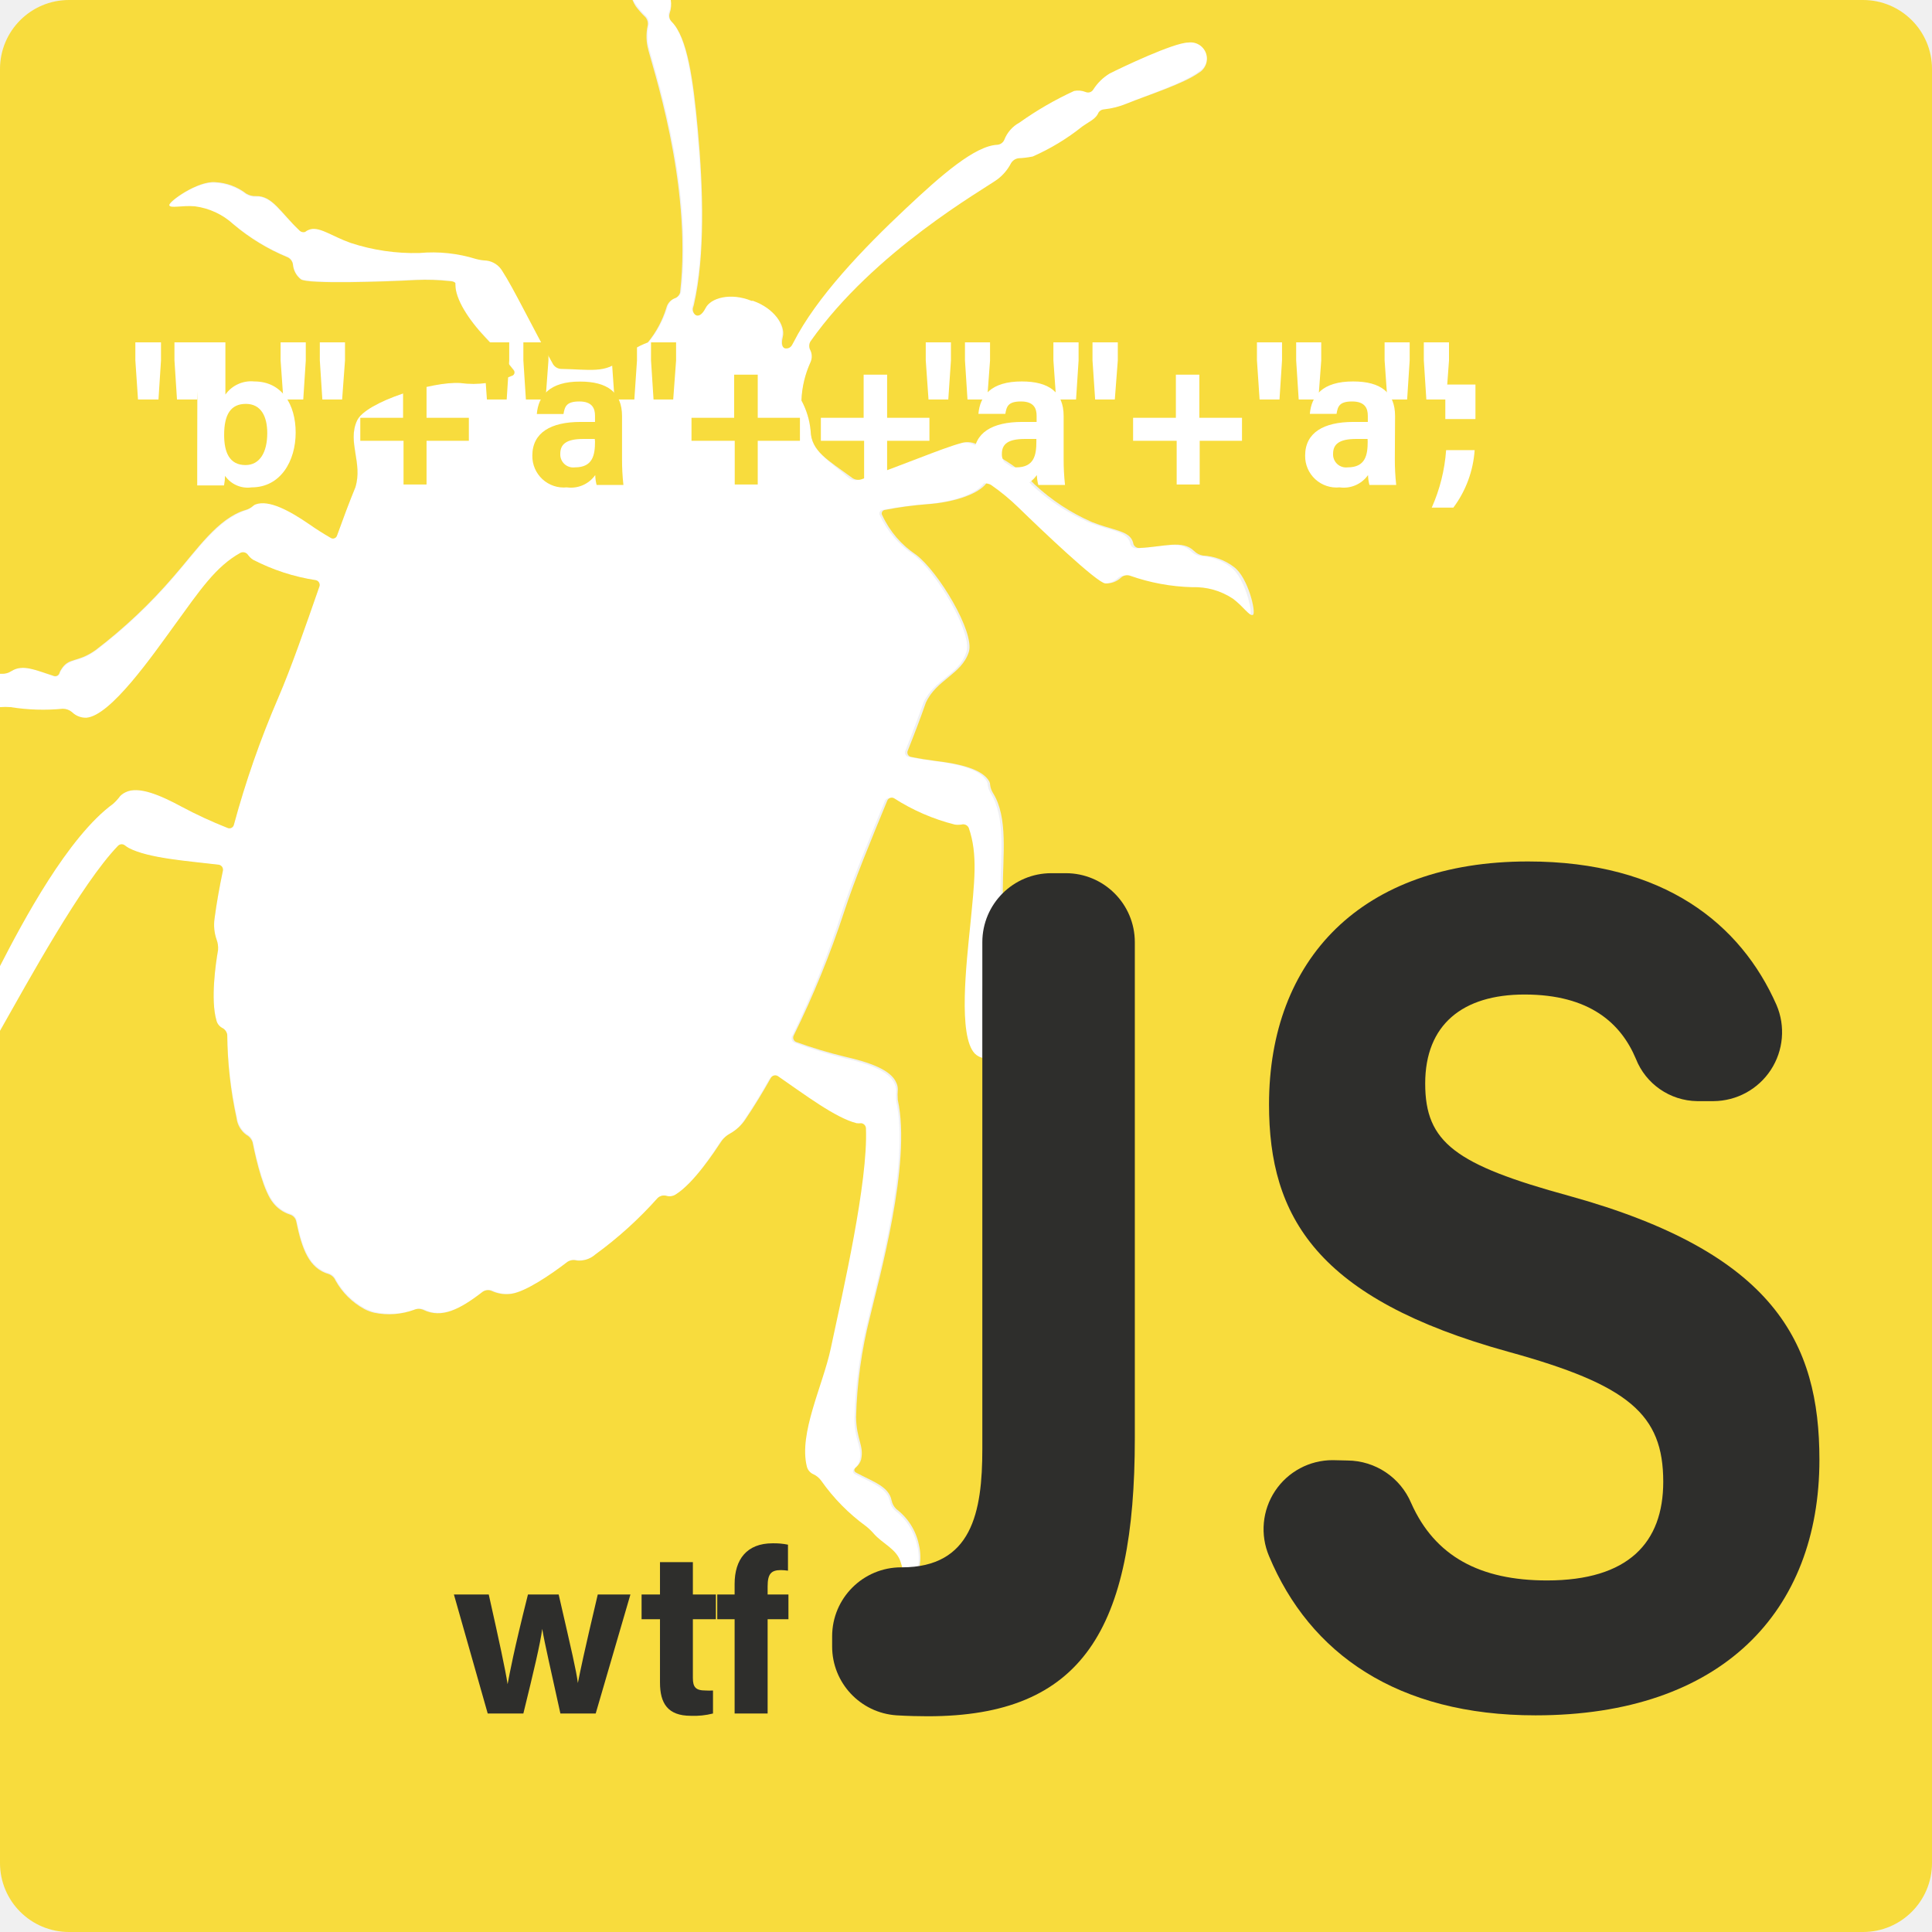
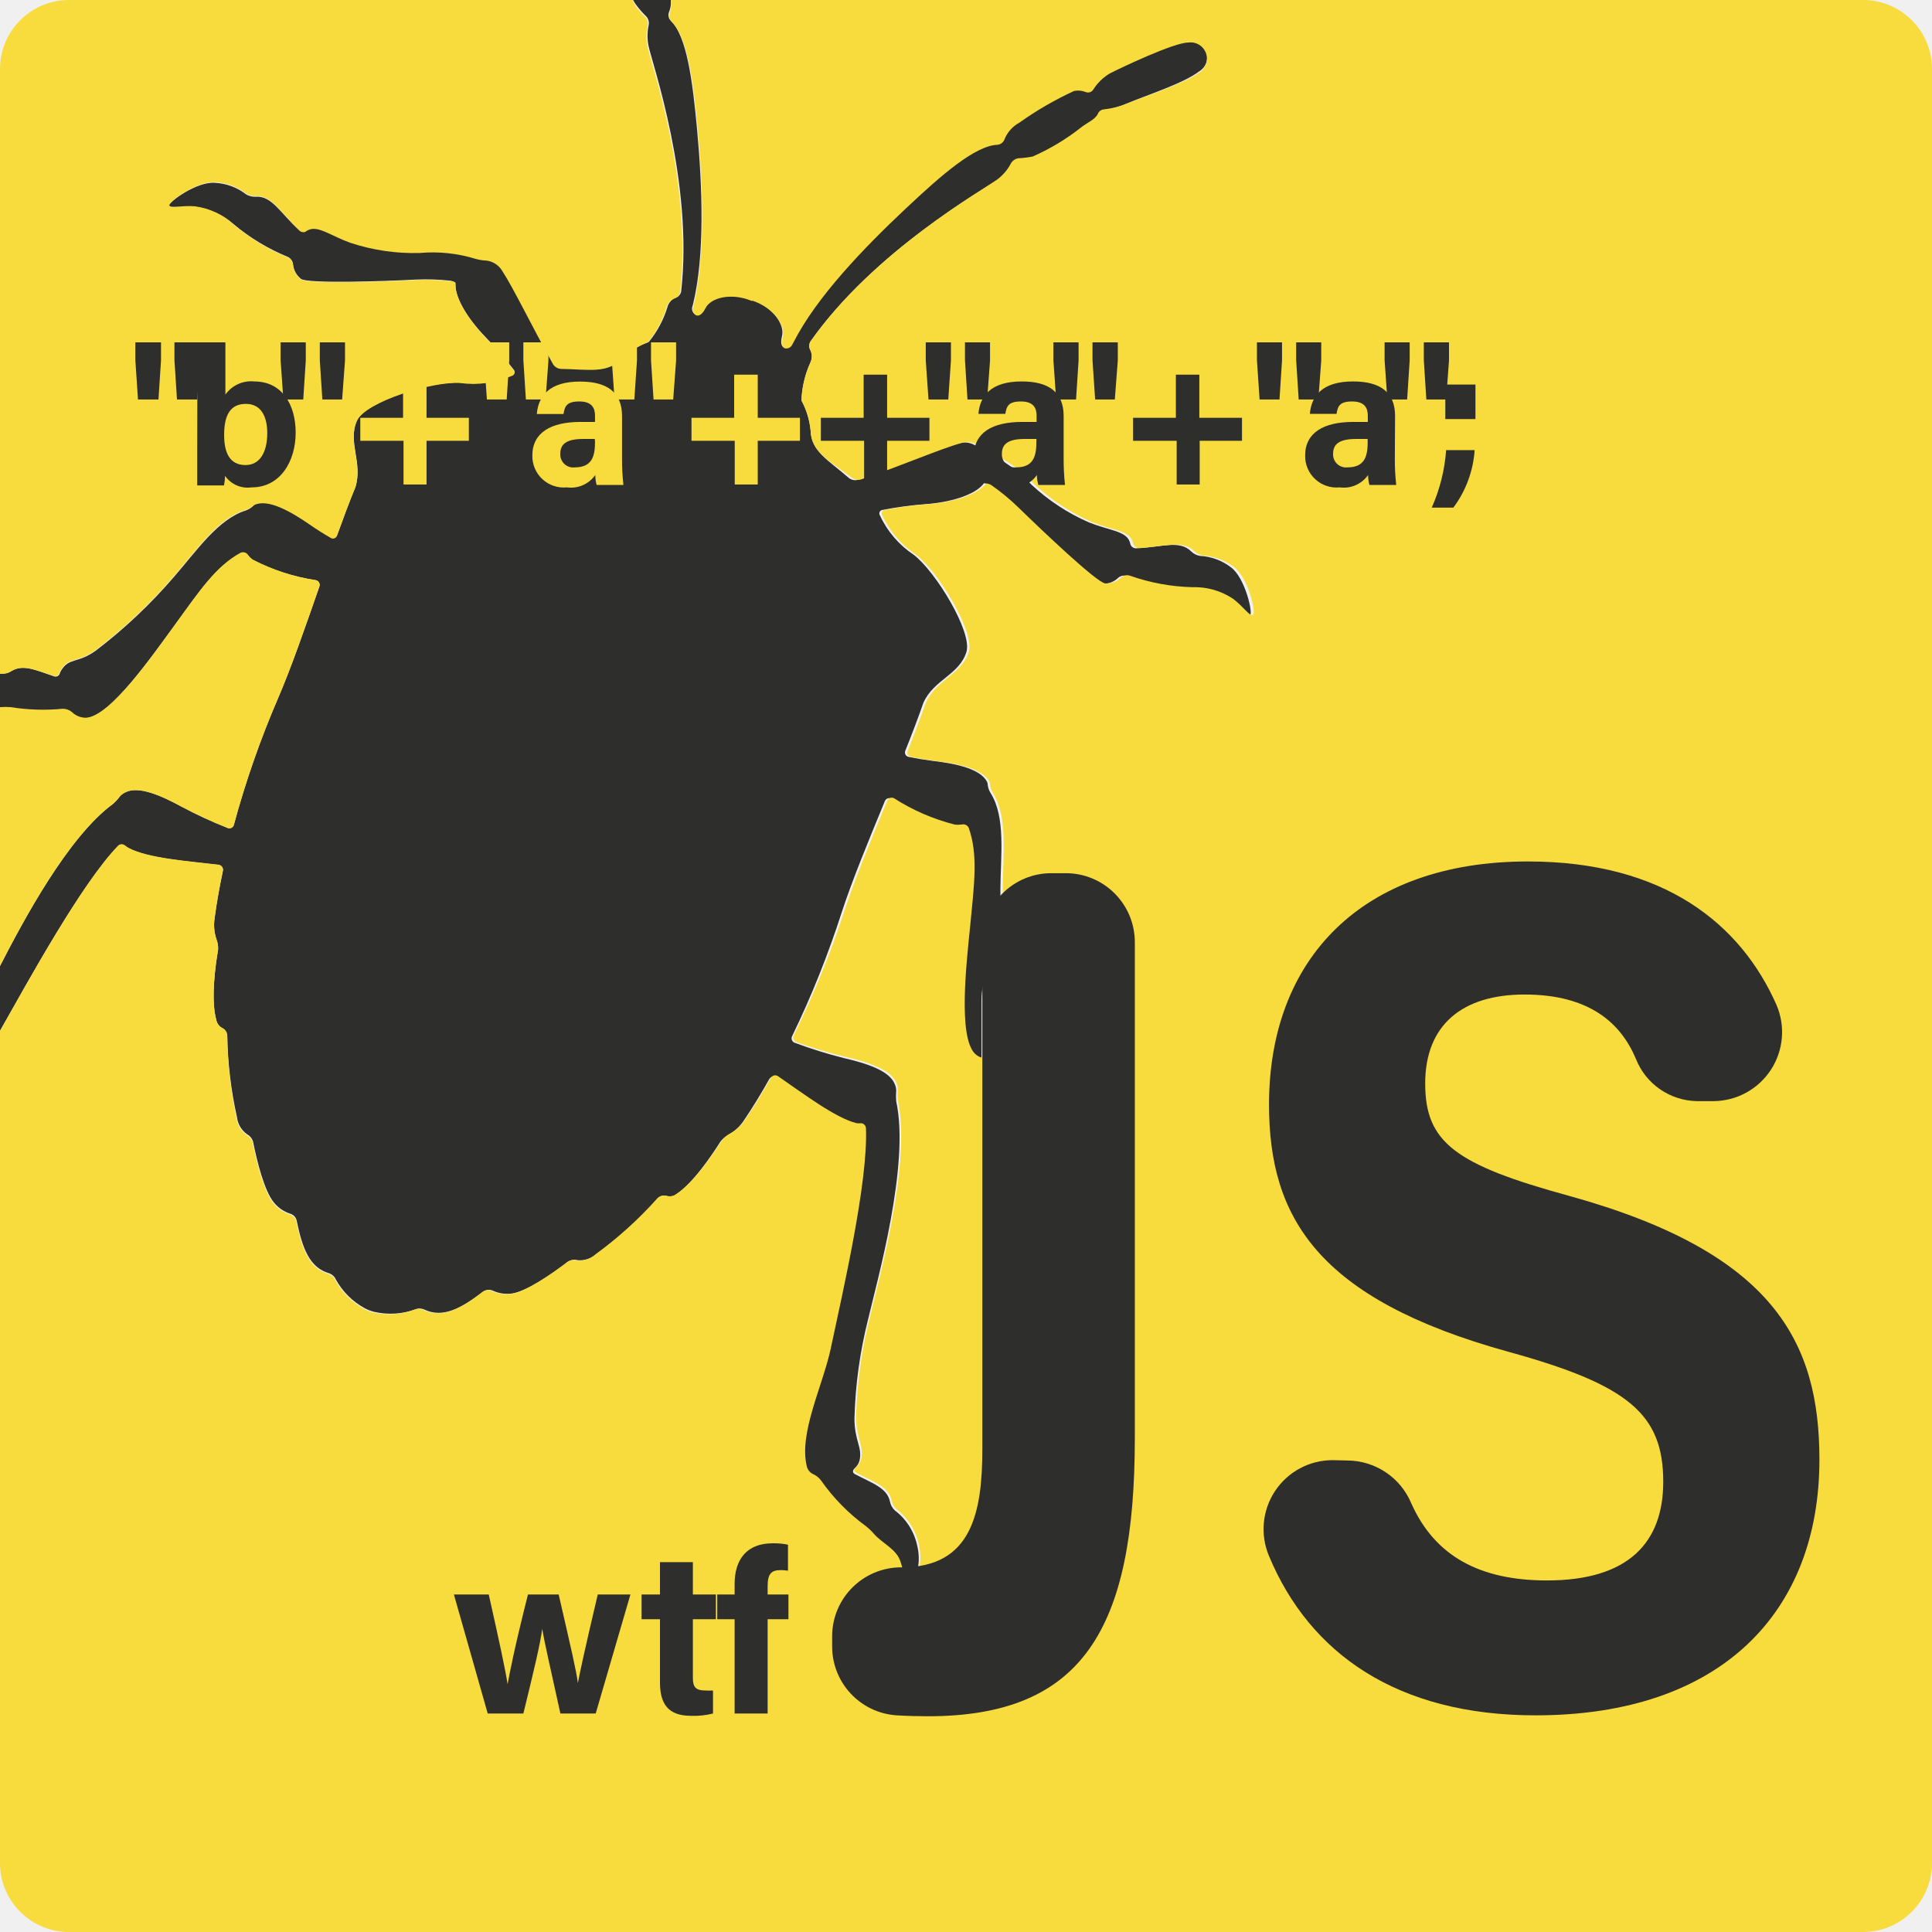
<svg xmlns="http://www.w3.org/2000/svg" viewBox="0 0 168 168">
  <defs>
-     <style>.cls-1{fill:#fff;}.cls-2{fill:#f8dc3d;}.cls-3{fill:#2e2e2c;}</style>
+     <style>.cls-1{fill:#2e2e2c;}.cls-2{fill:#f8dc3d;}.cls-3{fill:#2e2e2c;}</style>
  </defs>
  <g id="Layer_2" data-name="Layer 2">
    <g id="Layer_1-2" data-name="Layer 1">
      <g id="Layer_2-2" data-name="Layer 2">
        <path class="cls-1" d="M0,84C2,80.11,5.91,72.76,9.83,69.9a4.43,4.43,0,0,0,.62-.68,1.61,1.61,0,0,1,.49-.34c1.11-.54,3,.25,4.84,1.26a38.54,38.54,0,0,0,4,1.85.4.4,0,0,0,.56-.28,81.55,81.55,0,0,1,3.84-11c1.14-2.64,2.35-6.14,3.59-9.7a.42.42,0,0,0-.31-.56A17.72,17.72,0,0,1,22,48.7a1.69,1.69,0,0,1-.43-.41.52.52,0,0,0-.66-.19c-2.15,1.19-3.52,3.24-5.7,6.25-2,2.69-5.58,7.91-7.69,8.09A1.7,1.7,0,0,1,6.27,62a1.25,1.25,0,0,0-.8-.29,17.82,17.82,0,0,1-4.53-.14,5.78,5.78,0,0,0-.93,0H0V58.58H.13A1.42,1.42,0,0,0,1,58.35c1-.62,2.13-.07,3.66.45a.39.39,0,0,0,.53-.21.94.94,0,0,1,.15-.32c.7-1.11,1.42-.56,3-1.7a44.59,44.59,0,0,0,6.8-6.42c2-2.3,3.82-5,6.23-5.76A1.64,1.64,0,0,0,22,44a.63.63,0,0,1,.24-.18c1.16-.42,2.95.55,4.68,1.74.58.41,1.19.79,1.84,1.17a.37.37,0,0,0,.56-.21c.53-1.47,1.06-2.89,1.59-4.18.66-2.12-.71-3.93.14-5.79.74-1.64,6.61-3.46,9-3.28a8.36,8.36,0,0,0,4.45-.62.31.31,0,0,0,.16-.52,35,35,0,0,0-2.45-2.83c-1.47-1.51-2.62-3.33-2.6-4.56,0,0,0-.08,0-.13s-.18-.16-.44-.2a19.27,19.27,0,0,0-3-.1c-2.78.15-9.44.37-10-.06a1.84,1.84,0,0,1-.69-1.3.81.81,0,0,0-.47-.62,17.77,17.77,0,0,1-4.71-2.85A6.09,6.09,0,0,0,16.93,18c-1.13-.1-2.15.22-2.23-.1s2.45-2.15,4-2a4.79,4.79,0,0,1,2.7,1,1.5,1.5,0,0,0,.84.21C23.64,17,24.4,18.56,26,20a.49.49,0,0,0,.6.09,1.09,1.09,0,0,1,.31-.18c.86-.37,1.93.52,3.64,1.13a17.66,17.66,0,0,0,6,.88,12.7,12.7,0,0,1,4.92.56,4.1,4.1,0,0,0,.91.14,1.86,1.86,0,0,1,1.38.91c1,1.48,2.64,4.94,4.41,8.1a.87.87,0,0,0,.7.41c2.38,0,4,.44,5.21-.86a6.75,6.75,0,0,1,2.34-1.45,8.83,8.83,0,0,0,1.61-3,1.21,1.21,0,0,1,.68-.82.74.74,0,0,0,.52-.54c1.09-9.55-2.54-19.94-2.83-21.35a4.38,4.38,0,0,1,0-1.8.87.87,0,0,0-.2-.79,8,8,0,0,1-.82-.92A3.22,3.22,0,0,1,55.05,0h3.28a2.28,2.28,0,0,1-.17,1.09.72.72,0,0,0,.18.73C59.72,3.16,60.22,7,60.61,11.2c.47,5.09.69,11-.35,15.27l-.07.24a.61.61,0,0,0,.22.61c.23.14.55,0,.87-.59.46-.9,2.2-1.38,4-.64a.09.09,0,0,0,.06,0l.07,0c1.85.65,2.84,2.16,2.59,3.14-.17.68,0,1,.26,1a.57.57,0,0,0,.55-.31l.12-.22c2.08-3.93,6.13-8.18,9.85-11.68,3.11-2.93,6-5.43,7.93-5.52a.72.72,0,0,0,.61-.43,2.89,2.89,0,0,1,1.32-1.5,29.27,29.27,0,0,1,4.75-2.75,1.76,1.76,0,0,1,1,.09.53.53,0,0,0,.66-.18,4.36,4.36,0,0,1,1.45-1.45c1-.5,5.59-2.68,6.85-2.7a1.42,1.42,0,0,1,.92,2.63C102.91,7.25,99.87,8.21,98,9a7.24,7.24,0,0,1-2,.56.61.61,0,0,0-.53.41c-.24.46-.9.75-1.35,1.08a19.37,19.37,0,0,1-4.31,2.61,8,8,0,0,1-1.23.15.89.89,0,0,0-.67.46,4.11,4.11,0,0,1-1.16,1.37C85.58,16.45,76,21.83,70.47,29.7a.77.77,0,0,0,0,.76,1.23,1.23,0,0,1,0,1.06,8.81,8.81,0,0,0-.78,3.3,6.88,6.88,0,0,1,.8,2.64c.05,1.79,1.53,2.54,3.32,4.1a.91.91,0,0,0,.81.16c3.41-1.2,7-2.69,8.67-3.15a1.82,1.82,0,0,1,1.62.23,4.59,4.59,0,0,0,.79.5,12.48,12.48,0,0,1,4,2.85,17.77,17.77,0,0,0,5,3.28c1.69.68,3.09.73,3.49,1.57a1.23,1.23,0,0,1,.11.34.51.51,0,0,0,.51.34c2.14-.09,3.76-.75,4.76.26a1.44,1.44,0,0,0,.77.4,4.84,4.84,0,0,1,2.71,1c1.23.92,1.92,4,1.65,4.15s-.83-.72-1.75-1.4a6,6,0,0,0-3.54-1,17.61,17.61,0,0,1-5.41-1,.78.78,0,0,0-.77.16,1.84,1.84,0,0,1-1.38.51c-.72,0-5.56-4.65-7.55-6.6A18.64,18.64,0,0,0,86,42.19c-.22-.15-.42-.2-.46-.15a1,1,0,0,1-.08.11c-.81.93-2.88,1.54-5,1.69a32.61,32.61,0,0,0-3.71.5.31.31,0,0,0-.23.49,8.3,8.3,0,0,0,2.93,3.41c1.92,1.46,5.11,6.72,4.59,8.44-.61,2-2.83,2.4-3.74,4.42-.46,1.32-1,2.74-1.58,4.19a.39.39,0,0,0,.3.53c.74.15,1.44.26,2.14.35,2.1.25,4.07.71,4.66,1.79a.66.66,0,0,1,.07.3,1.7,1.7,0,0,0,.25.7c1.33,2.14.87,5.39.85,8.44,0,1.73.08,3.55.23,5.18a6,6,0,0,0-1.87,4.35v5.13a1.47,1.47,0,0,1-.8-.41c-1.46-1.54-.72-7.85-.39-11.16.36-3.69.68-6.14-.13-8.46a.53.53,0,0,0-.63-.29,1.91,1.91,0,0,1-.59,0,17.8,17.8,0,0,1-5.28-2.29.42.42,0,0,0-.59.22c-1.44,3.49-2.85,6.91-3.74,9.64A82.79,82.79,0,0,1,68.88,90.1a.41.41,0,0,0,.24.58A40.09,40.09,0,0,0,73.35,92c2.05.47,4,1.12,4.45,2.26a1.31,1.31,0,0,1,.13.58,5.66,5.66,0,0,0,0,.92c1.21,5.53-1.67,15.64-2.43,18.91a39.51,39.51,0,0,0-1.2,8.66c0,2,.71,2.49.44,3.69a1.38,1.38,0,0,1-.41.65c-.21.18-.21.39,0,.51,1.52.8,2.82,1.2,3.06,2.4a1.43,1.43,0,0,0,.42.76,5.19,5.19,0,0,1,1.95,3.08c.64,2.63-1.21,4.8-1.58,4.64s.68-1.16,0-3.11c-.39-1.16-1.57-1.59-2.35-2.49a5.07,5.07,0,0,0-.67-.64,16.91,16.91,0,0,1-3.88-3.94,1.72,1.72,0,0,0-.68-.57,1,1,0,0,1-.58-.68c-.72-2.89,1.39-7,2.08-10.26,1.07-5,3.25-14.46,3.06-19.14a.46.46,0,0,0-.42-.45,1.74,1.74,0,0,1-.39,0c-1.88-.46-4.53-2.5-6.84-4.09a.43.43,0,0,0-.62.15c-.69,1.23-1.42,2.43-2.19,3.57a3.81,3.81,0,0,1-1.38,1.28,2.15,2.15,0,0,0-.68.59c-.64,1-2.38,3.69-4,4.68A1,1,0,0,1,58,104a.8.8,0,0,0-.74.15,34.22,34.22,0,0,1-5.42,4.91,2.12,2.12,0,0,1-1.61.52,1,1,0,0,0-.8.11c-1.47,1.13-3.63,2.59-4.86,2.78a3,3,0,0,1-1.72-.24.82.82,0,0,0-.79.06c-2,1.53-3.58,2.34-5.17,1.58a1,1,0,0,0-.81,0,6.33,6.33,0,0,1-3.51.21,3.54,3.54,0,0,1-.87-.33,6.31,6.31,0,0,1-2.49-2.48,1,1,0,0,0-.59-.55c-1.69-.49-2.32-2.12-2.83-4.62a.8.8,0,0,0-.55-.56,3,3,0,0,1-1.44-1c-.81-1-1.44-3.48-1.8-5.3a1.11,1.11,0,0,0-.53-.62,2.11,2.11,0,0,1-.86-1.46A35.61,35.61,0,0,1,19.76,90a.8.8,0,0,0-.46-.61,1,1,0,0,1-.48-.64c-.52-1.78-.07-4.93.14-6.12a2.07,2.07,0,0,0-.12-.89,3.89,3.89,0,0,1-.18-1.88c.18-1.36.43-2.74.72-4.12a.44.44,0,0,0-.37-.53c-2.78-.33-6.12-.56-7.83-1.46a2.57,2.57,0,0,1-.32-.22.45.45,0,0,0-.62.06C7.08,76.87,2.56,85.12,0,89.64" />
        <path class="cls-2" d="M0,84V61.49H0a5.78,5.78,0,0,1,.93,0,17.82,17.82,0,0,0,4.53.14,1.25,1.25,0,0,1,.8.29,1.7,1.7,0,0,0,1.26.49c2.11-.18,5.74-5.4,7.69-8.09,2.18-3,3.55-5.06,5.7-6.25a.52.52,0,0,1,.66.19,1.69,1.69,0,0,0,.43.41,17.72,17.72,0,0,0,5.46,1.78.42.42,0,0,1,.31.56c-1.24,3.56-2.45,7.06-3.59,9.7a81.55,81.55,0,0,0-3.84,11,.4.4,0,0,1-.56.28,38.54,38.54,0,0,1-4-1.85c-1.85-1-3.73-1.8-4.84-1.26a1.61,1.61,0,0,0-.49.34,4.43,4.43,0,0,1-.62.68C5.91,72.76,2,80.11,0,84Z" />
        <path class="cls-2" d="M.13,58.59H0V6A6,6,0,0,1,6,0h49a3.22,3.22,0,0,0,.29.56,8,8,0,0,0,.82.92.87.87,0,0,1,.2.79,4.38,4.38,0,0,0,0,1.8c.29,1.41,3.92,11.8,2.83,21.35a.74.74,0,0,1-.52.54,1.21,1.21,0,0,0-.68.82,8.83,8.83,0,0,1-1.61,3A6.75,6.75,0,0,0,54,31.22c-1.24,1.3-2.83.89-5.21.86a.87.87,0,0,1-.7-.41c-1.77-3.16-3.44-6.62-4.41-8.1a1.86,1.86,0,0,0-1.38-.91,4.1,4.1,0,0,1-.91-.14A12.7,12.7,0,0,0,36.48,22a17.66,17.66,0,0,1-6-.88c-1.71-.61-2.78-1.5-3.64-1.13a1.09,1.09,0,0,0-.31.18A.49.49,0,0,1,26,20c-1.56-1.48-2.32-3-3.74-2.95a1.5,1.5,0,0,1-.84-.21,4.79,4.79,0,0,0-2.7-1c-1.53-.13-4.06,1.69-4,2s1.1,0,2.23.1a6.09,6.09,0,0,1,3.35,1.57A17.77,17.77,0,0,0,25,22.37a.81.81,0,0,1,.47.62,1.84,1.84,0,0,0,.69,1.3c.58.43,7.24.21,10,.06a19.27,19.27,0,0,1,3,.1c.26,0,.46.13.44.2s0,.09,0,.13c0,1.23,1.13,3,2.6,4.56a35,35,0,0,1,2.45,2.83.31.31,0,0,1-.16.52,8.36,8.36,0,0,1-4.45.62c-2.41-.18-8.28,1.64-9,3.28-.85,1.86.52,3.67-.14,5.79-.53,1.29-1.06,2.71-1.59,4.18a.37.37,0,0,1-.56.21c-.65-.38-1.26-.76-1.84-1.17-1.73-1.19-3.52-2.16-4.68-1.74A.63.63,0,0,0,22,44a1.64,1.64,0,0,1-.66.35c-2.41.72-4.22,3.46-6.23,5.76a44.59,44.59,0,0,1-6.8,6.42c-1.61,1.14-2.33.59-3,1.7a.94.94,0,0,0-.15.32.39.39,0,0,1-.53.21C3.1,58.28,2,57.73,1,58.35A1.42,1.42,0,0,1,.13,58.59Z" />
        <path class="cls-2" d="M168,6V162a6,6,0,0,1-6,6H6a6,6,0,0,1-6-6V89.64c2.56-4.52,7.08-12.77,10.24-16.07a.45.45,0,0,1,.62-.06,2.57,2.57,0,0,0,.32.22c1.71.9,5.05,1.13,7.83,1.46a.44.44,0,0,1,.37.53c-.29,1.38-.54,2.76-.72,4.12a3.89,3.89,0,0,0,.18,1.88,2.07,2.07,0,0,1,.12.89c-.21,1.19-.66,4.34-.14,6.12a1,1,0,0,0,.48.64.8.8,0,0,1,.46.61,35.61,35.61,0,0,0,.81,7.25,2.11,2.11,0,0,0,.86,1.46,1.11,1.11,0,0,1,.53.62c.36,1.82,1,4.34,1.8,5.3a3,3,0,0,0,1.44,1,.8.8,0,0,1,.55.56c.51,2.5,1.14,4.13,2.83,4.62a1,1,0,0,1,.59.55,6.31,6.31,0,0,0,2.49,2.48,3.54,3.54,0,0,0,.87.33A6.33,6.33,0,0,0,36,113.9a1,1,0,0,1,.81,0c1.59.76,3.13,0,5.17-1.58a.82.82,0,0,1,.79-.06,3,3,0,0,0,1.72.24c1.23-.19,3.39-1.65,4.86-2.78a1,1,0,0,1,.8-.11,2.12,2.12,0,0,0,1.61-.52,34.22,34.22,0,0,0,5.42-4.91A.8.8,0,0,1,58,104a1,1,0,0,0,.78-.15c1.58-1,3.32-3.66,4-4.68a2.15,2.15,0,0,1,.68-.59,3.81,3.81,0,0,0,1.38-1.28c.77-1.14,1.5-2.34,2.19-3.57a.43.43,0,0,1,.62-.15c2.31,1.59,5,3.63,6.84,4.09a1.74,1.74,0,0,0,.39,0,.46.46,0,0,1,.42.45c.19,4.68-2,14.15-3.06,19.14-.69,3.24-2.8,7.37-2.08,10.26a1,1,0,0,0,.58.68,1.72,1.72,0,0,1,.68.57,16.91,16.91,0,0,0,3.88,3.94,5.07,5.07,0,0,1,.67.64c.78.9,2,1.33,2.35,2.49.68,1.95-.37,2.94,0,3.11s2.22-2,1.58-4.64a5.19,5.19,0,0,0-1.95-3.08,1.43,1.43,0,0,1-.42-.76c-.24-1.2-1.54-1.6-3.06-2.4-.24-.12-.24-.33,0-.51a1.38,1.38,0,0,0,.41-.65c.27-1.2-.41-1.72-.44-3.69a39.51,39.51,0,0,1,1.2-8.66c.76-3.27,3.64-13.38,2.43-18.91a5.66,5.66,0,0,1,0-.92,1.31,1.31,0,0,0-.13-.58c-.47-1.14-2.4-1.79-4.45-2.26a40.09,40.09,0,0,1-4.23-1.27.41.41,0,0,1-.24-.58,82.79,82.79,0,0,0,4.39-10.77c.89-2.73,2.3-6.15,3.74-9.64a.42.42,0,0,1,.59-.22,17.8,17.8,0,0,0,5.28,2.29,1.91,1.91,0,0,0,.59,0,.53.53,0,0,1,.63.29c.81,2.32.49,4.77.13,8.46-.33,3.31-1.07,9.62.39,11.16a1.47,1.47,0,0,0,.8.41V86.93a6,6,0,0,1,1.87-4.35c-.15-1.63-.23-3.45-.23-5.18,0-3.05.48-6.3-.85-8.44a1.7,1.7,0,0,1-.25-.7.66.66,0,0,0-.07-.3c-.59-1.08-2.56-1.54-4.66-1.79-.7-.09-1.4-.2-2.14-.35a.39.39,0,0,1-.3-.53c.58-1.45,1.12-2.87,1.58-4.19.91-2,3.13-2.47,3.74-4.42.52-1.72-2.67-7-4.59-8.44a8.3,8.3,0,0,1-2.93-3.41.31.31,0,0,1,.23-.49,32.61,32.61,0,0,1,3.71-.5c2.09-.15,4.16-.76,5-1.69a1,1,0,0,0,.08-.11s.24,0,.46.15a18.64,18.64,0,0,1,2.35,1.94c2,1.95,6.83,6.55,7.55,6.6a1.84,1.84,0,0,0,1.38-.51.78.78,0,0,1,.77-.16,17.61,17.61,0,0,0,5.41,1,6,6,0,0,1,3.54,1c.92.68,1.47,1.59,1.75,1.4s-.42-3.23-1.65-4.15a4.84,4.84,0,0,0-2.71-1,1.44,1.44,0,0,1-.77-.4c-1-1-2.62-.35-4.76-.26a.51.51,0,0,1-.51-.34,1.23,1.23,0,0,0-.11-.34c-.4-.84-1.8-.89-3.49-1.57a17.77,17.77,0,0,1-5-3.28,12.48,12.48,0,0,0-4-2.85,4.59,4.59,0,0,1-.79-.5,1.82,1.82,0,0,0-1.62-.23c-1.71.46-5.26,2-8.67,3.15a.91.91,0,0,1-.81-.16C72,40,70.54,39.25,70.49,37.46a6.88,6.88,0,0,0-.8-2.64,8.81,8.81,0,0,1,.78-3.3,1.23,1.23,0,0,0,0-1.06.77.77,0,0,1,0-.76C76,21.83,85.58,16.45,86.74,15.59a4.11,4.11,0,0,0,1.16-1.37.89.89,0,0,1,.67-.46,8,8,0,0,0,1.23-.15A19.37,19.37,0,0,0,94.11,11c.45-.33,1.11-.62,1.35-1.08A.61.61,0,0,1,96,9.51,7.24,7.24,0,0,0,98,9c1.84-.74,4.88-1.7,6.25-2.67a1.42,1.42,0,0,0-.92-2.63c-1.26,0-5.87,2.2-6.85,2.7A4.36,4.36,0,0,0,95.06,7.8.53.53,0,0,1,94.4,8a1.76,1.76,0,0,0-1-.09,29.27,29.27,0,0,0-4.75,2.75,2.89,2.89,0,0,0-1.32,1.5.72.72,0,0,1-.61.43c-1.93.09-4.82,2.59-7.93,5.52C75.08,21.59,71,25.84,69,29.77l-.12.22a.57.57,0,0,1-.55.31c-.27,0-.43-.34-.26-1,.25-1-.74-2.49-2.59-3.14l-.07,0a.09.09,0,0,1-.06,0c-1.82-.74-3.56-.26-4,.64-.32.62-.64.73-.87.59a.61.61,0,0,1-.22-.61l.07-.24c1-4.31.82-10.18.35-15.27-.39-4.25-.89-8-2.27-9.38a.72.72,0,0,1-.18-.73A2.28,2.28,0,0,0,58.33,0H162A6,6,0,0,1,168,6Z" />
        <path class="cls-3" d="M92.68,75.93H91.42a6,6,0,0,0-6,6V126c0,5.51-.91,10.29-7,10.29h-.06a6,6,0,0,0-6,6v.87a6,6,0,0,0,5.61,6c1,.06,2,.08,2.71.08,13.45,0,18-7.57,18-24.18V81.93A6,6,0,0,0,92.68,75.93Z" />
        <path class="cls-3" d="M117.18,127a6.06,6.06,0,0,1,5.53,3.7c2.06,4.64,6,6.73,11.81,6.73,7.08,0,10.11-3.29,10.11-8.58,0-5.87-3-8.42-13.45-11.3-16.7-4.61-20.83-11.76-20.83-21.51,0-12.58,8-21.13,22.52-21.13,11.85,0,18.51,5.45,21.61,12.48A6,6,0,0,1,149,95.75h-1.42a5.81,5.81,0,0,1-5.33-3.68c-1.29-3.07-4-5.59-9.68-5.59-5.39,0-8.64,2.62-8.64,7.74s2.61,7.06,12.52,9.77c17.85,4.94,21.76,12.76,21.76,22.94,0,13.18-8.47,22.23-24.69,22.23-12,0-19.63-5.36-23.17-13.85a6,6,0,0,1,5.54-8.34Z" />
        <path class="cls-3" d="M42.5,138.65c.93,4.15,1.44,6.52,1.64,7.8h0c.22-1.15.51-2.78,1.77-7.8h2.67c1.17,5.09,1.52,6.58,1.67,7.7h0c.21-1.07.53-2.62,1.73-7.7h2.84L51.8,149H48.73c-.86-3.93-1.35-6-1.58-7.36h0c-.17,1.3-.73,3.65-1.64,7.36H42.41l-2.94-10.35Z" />
        <path class="cls-3" d="M55.79,138.65h1.6v-2.81h2.86v2.81h2v2.15h-2v5.11c0,.79.24,1.09,1.1,1.09a5.09,5.09,0,0,0,.65,0v2a6.64,6.64,0,0,1-1.93.2c-2,0-2.68-1.08-2.68-2.89V140.8h-1.6Z" />
        <path class="cls-3" d="M63.88,149v-8.2H62.37v-2.15h1.51v-.91c0-2.14,1.06-3.54,3.3-3.54a6,6,0,0,1,1.34.12v2.26a4.84,4.84,0,0,0-.61-.05c-.85,0-1.16.32-1.16,1.42v.7h1.81v2.15H66.75V149Z" />
        <path class="cls-1" d="M12,34.74l-.23-3.41V29.77H14v1.58l-.22,3.39Zm3.39,0-.22-3.41V29.77H17.4v1.58l-.25,3.39Z" />
        <path class="cls-1" d="M17.17,29.77H19.6v4.54a2.74,2.74,0,0,1,2.52-1.14c2.39,0,3.59,2,3.59,4.45s-1.3,4.76-3.83,4.76a2.4,2.4,0,0,1-2.31-1,4.9,4.9,0,0,1-.09.83H17.15c0-1,0-1.92,0-2.87Zm6.07,7.89c0-1.46-.55-2.54-1.86-2.54s-1.89.91-1.89,2.7c0,1.48.44,2.62,1.86,2.62C22.59,40.44,23.24,39.33,23.24,37.66Z" />
        <path class="cls-1" d="M24.64,34.74l-.24-3.41V29.77h2.19v1.58l-.22,3.39Zm3.39,0-.22-3.41V29.77H30v1.58l-.25,3.39Z" />
        <path class="cls-2" d="M37.09,32.58v3.75h3.68v2H37.09v3.8h-2v-3.8H31.33v-2h3.72V32.58Z" />
        <path class="cls-2" d="M42.34,34.74l-.24-3.41V29.77h2.18v1.58l-.22,3.39Zm3.39,0-.22-3.41V29.77h2.18v1.58l-.25,3.39Z" />
        <path class="cls-2" d="M54.09,39.9a19.84,19.84,0,0,0,.12,2.27H51.88a3.72,3.72,0,0,1-.12-.86,2.58,2.58,0,0,1-2.47,1.07,2.73,2.73,0,0,1-3-2.76c0-2,1.61-2.93,4.19-2.93h1.26v-.54c0-.62-.23-1.24-1.36-1.24S49.11,35.35,49,36H46.68c.13-1.57,1.1-2.83,3.77-2.82,2.36,0,3.64.94,3.64,3Zm-2.37-1.73h-1c-1.47,0-2,.45-2,1.29A1.13,1.13,0,0,0,50,40.64c1.55,0,1.74-1.08,1.74-2.24Z" />
        <path class="cls-2" d="M53.44,34.74l-.24-3.41V29.77h2.19v1.58l-.23,3.39Zm3.39,0-.22-3.41V29.77h2.18v1.58l-.25,3.39Z" />
        <path class="cls-2" d="M65.89,32.58v3.75h3.67v2H65.89v3.8h-2v-3.8H60.13v-2h3.71V32.58Z" />
        <path class="cls-1" d="M77.14,32.58v3.75h3.68v2H77.14v3.8h-2v-3.8H71.38v-2H75.1V32.58Z" />
        <path class="cls-1" d="M80.74,34.74l-.24-3.41V29.77h2.19v1.58l-.23,3.39Zm3.39,0-.22-3.41V29.77h2.18v1.58l-.25,3.39Z" />
        <path class="cls-1" d="M92.49,39.9a19.84,19.84,0,0,0,.12,2.27H90.29a3.7,3.7,0,0,1-.13-.86,2.57,2.57,0,0,1-2.47,1.07,2.73,2.73,0,0,1-3-2.76c0-2,1.61-2.93,4.19-2.93h1.26v-.54c0-.62-.23-1.24-1.36-1.24s-1.25.44-1.36,1.08H85.08c.13-1.57,1.1-2.83,3.78-2.82,2.35,0,3.63.94,3.63,3Zm-2.37-1.73h-1c-1.47,0-2,.45-2,1.29a1.13,1.13,0,0,0,1.26,1.18c1.55,0,1.74-1.08,1.74-2.24Z" />
        <path class="cls-1" d="M91.84,34.74l-.24-3.41V29.77h2.19v1.58l-.22,3.39Zm3.39,0L95,31.33V29.77H97.2v1.58l-.26,3.39Z" />
        <path class="cls-1" d="M104.29,32.58v3.75H108v2h-3.68v3.8h-2v-3.8H98.53v-2h3.72V32.58Z" />
        <path class="cls-1" d="M109.53,34.74l-.23-3.41V29.77h2.18v1.58l-.22,3.39Zm3.4,0-.22-3.41V29.77h2.18v1.58l-.25,3.39Z" />
        <path class="cls-1" d="M121.29,39.9a19.84,19.84,0,0,0,.12,2.27h-2.33a3.72,3.72,0,0,1-.12-.86,2.58,2.58,0,0,1-2.47,1.07,2.73,2.73,0,0,1-3-2.76c0-2,1.61-2.93,4.19-2.93h1.26v-.54c0-.62-.23-1.24-1.36-1.24s-1.25.44-1.36,1.08h-2.32c.13-1.57,1.1-2.83,3.77-2.82,2.36,0,3.64.94,3.64,3Zm-2.37-1.73h-1c-1.46,0-2,.45-2,1.29a1.13,1.13,0,0,0,1.27,1.18c1.55,0,1.74-1.08,1.74-2.24Z" />
        <path class="cls-1" d="M120.64,34.74l-.24-3.41V29.77h2.18v1.58l-.22,3.39Zm3.39,0-.22-3.41V29.77H126v1.58l-.25,3.39Z" />
        <path class="cls-1" d="M124.5,44.14a14.9,14.9,0,0,0,1.25-5h2.48a9.41,9.41,0,0,1-1.85,5Zm1.18-7.7v-3h2.62v3Z" />
      </g>
    </g>
  </g>
</svg>
